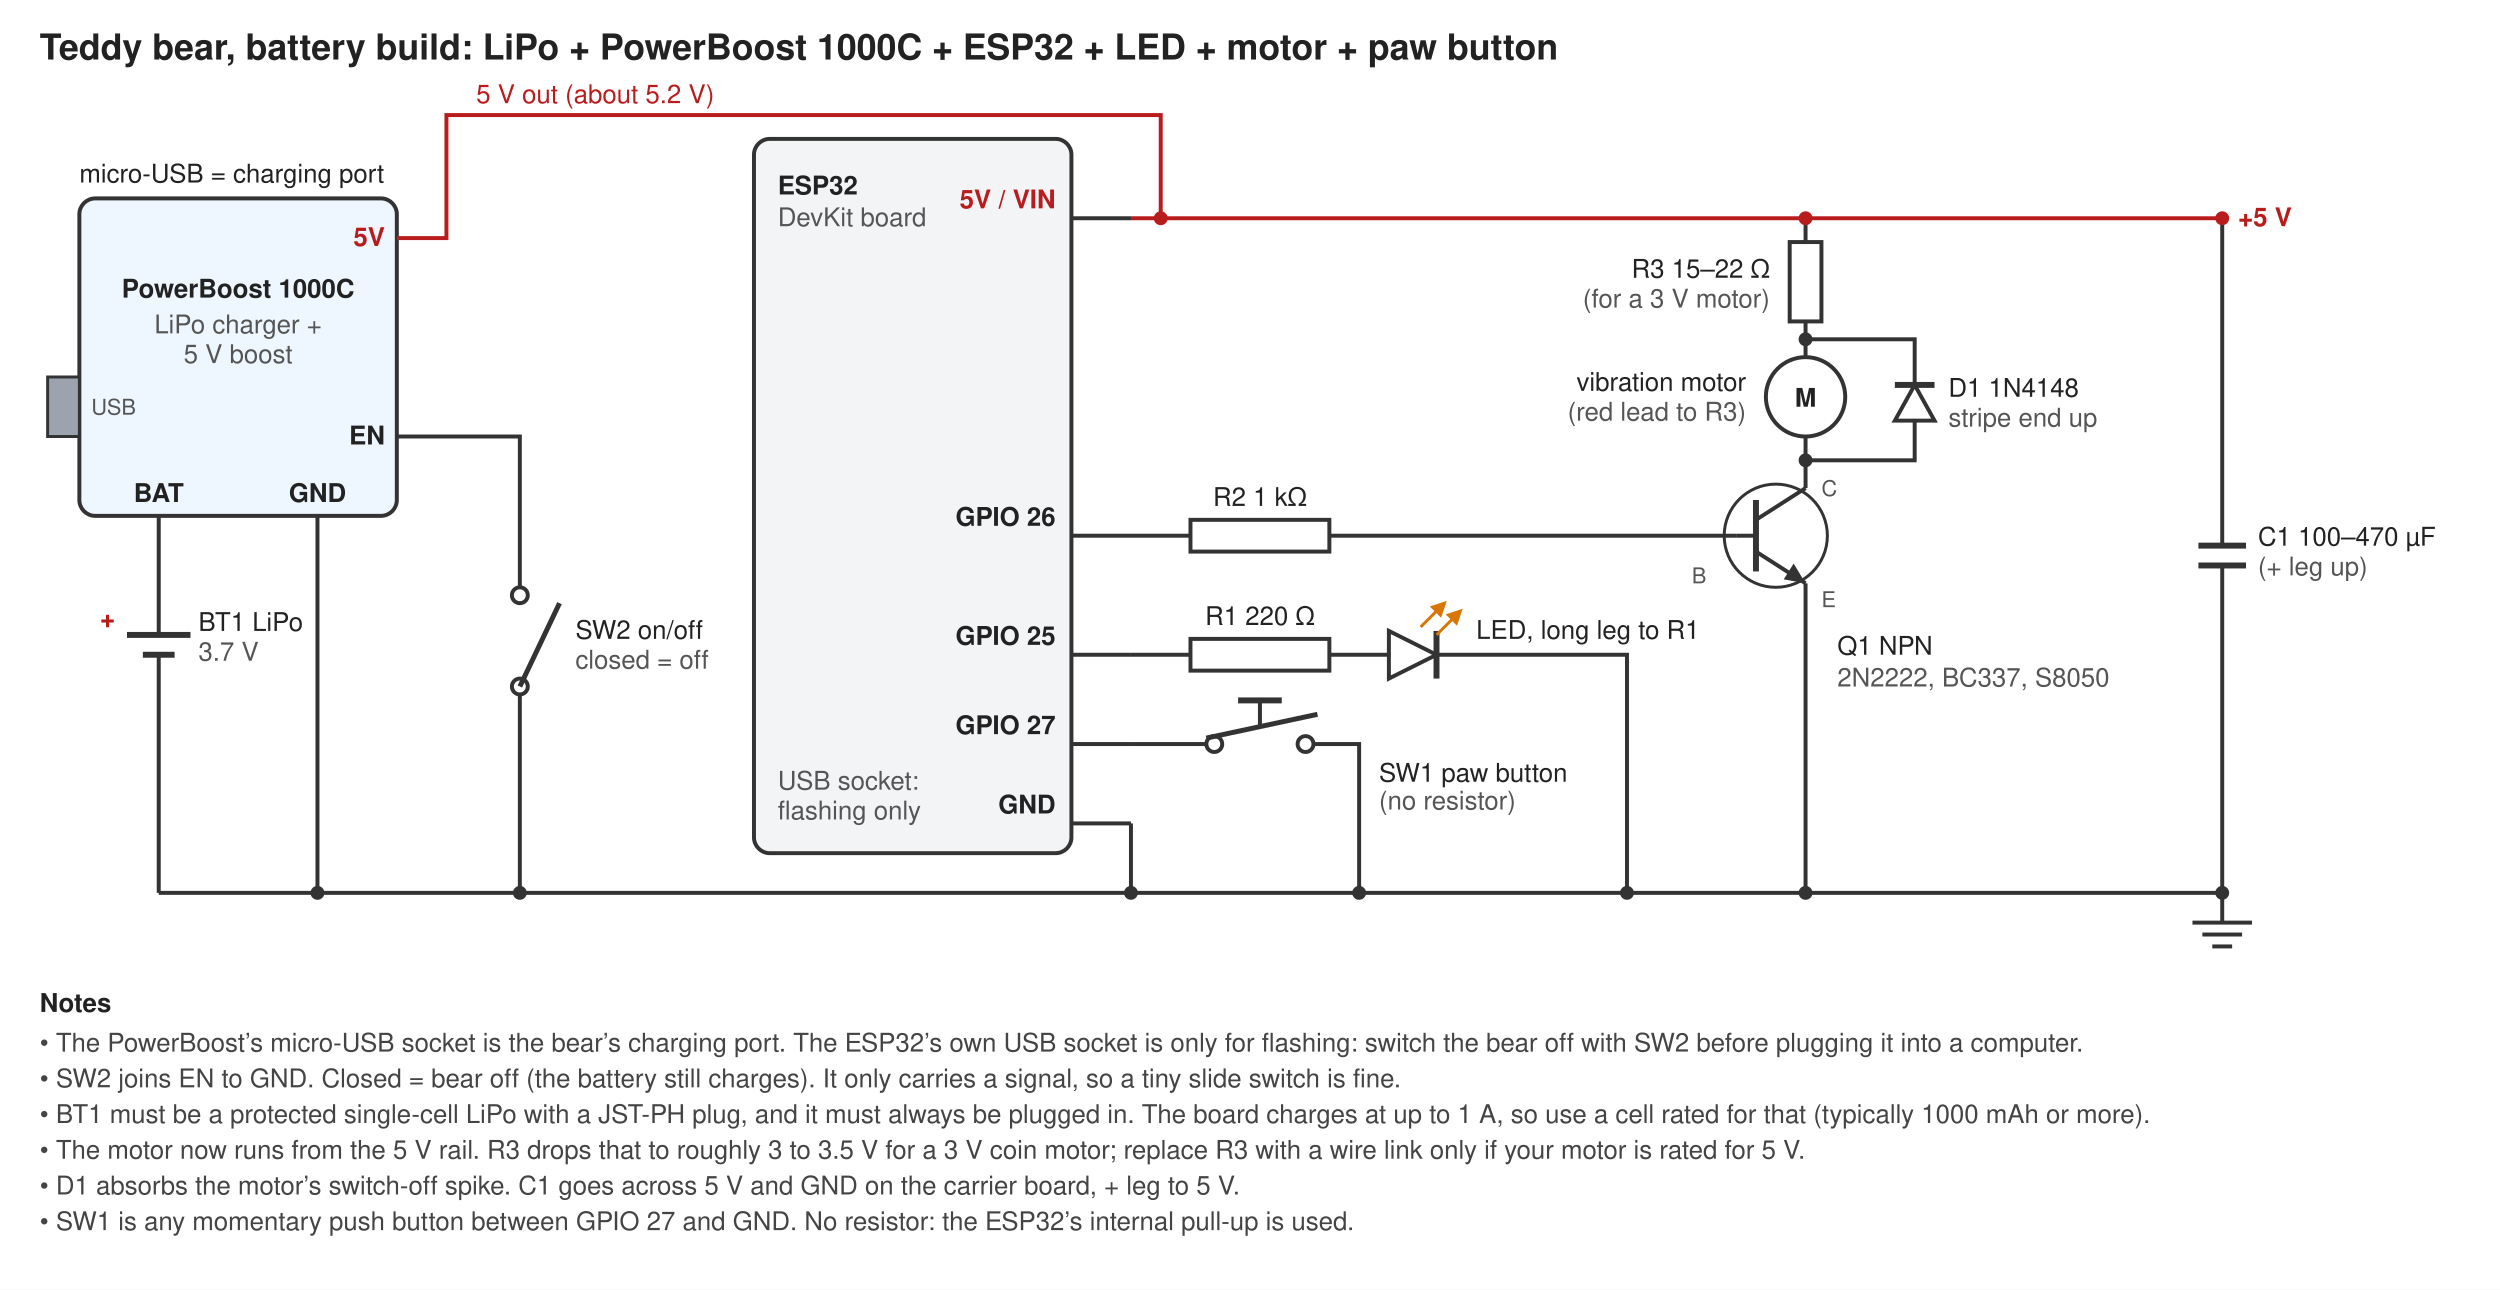
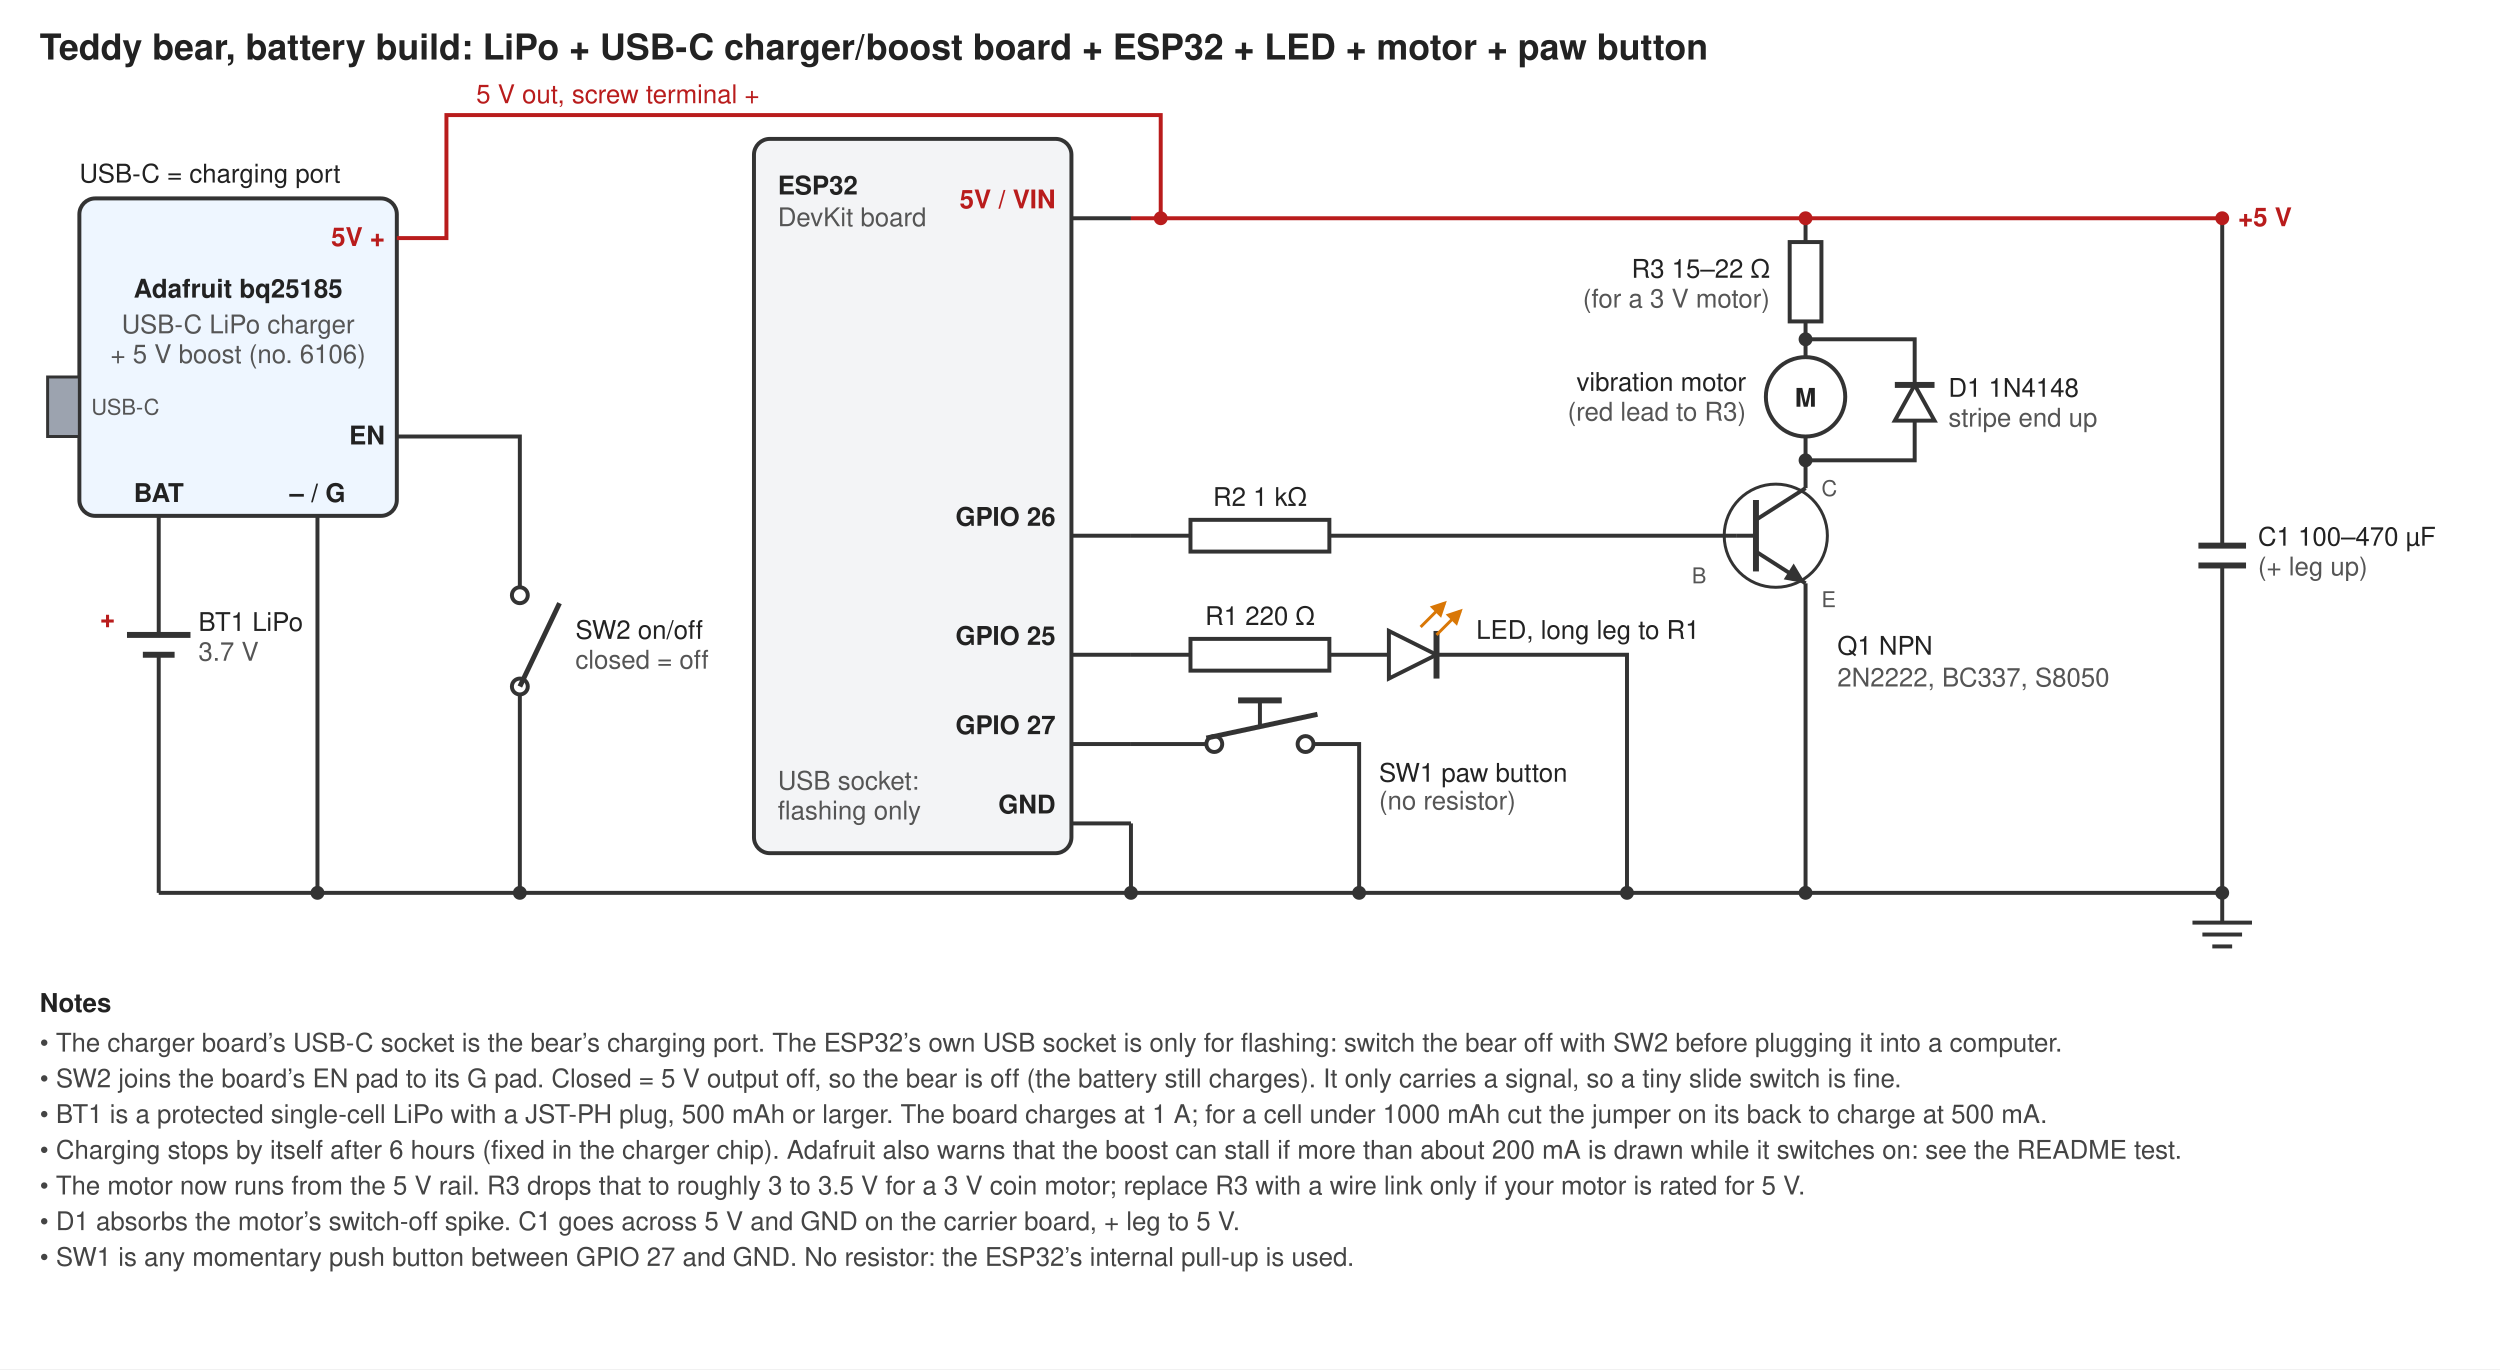
- <svg xmlns="http://www.w3.org/2000/svg" viewBox="0 0 1260 650" width="1260" height="650" font-family="Helvetica, Arial, sans-serif" font-size="13">
-   <rect width="1260" height="650" fill="#ffffff" />
-   <text x="20" y="30" text-anchor="start" fill="#222" font-weight="bold" font-size="18">Teddy bear, battery build: LiPo + PowerBoost 1000C + ESP32 + LED + motor + paw button</text>
+ <svg xmlns="http://www.w3.org/2000/svg" viewBox="0 0 1260 690" width="1260" height="690" font-family="Helvetica, Arial, sans-serif" font-size="13">
+   <rect width="1260" height="690" fill="#ffffff" />
+   <text x="20" y="30" text-anchor="start" fill="#222" font-weight="bold" font-size="18">Teddy bear, battery build: LiPo + USB-C charger/boost board + ESP32 + LED + motor + paw button</text>
  <rect x="40" y="100" width="160" height="160" rx="8" fill="#eef6ff" stroke="#333" stroke-width="2" />
-   <text x="120" y="150" text-anchor="middle" fill="#222" font-weight="bold">PowerBoost 1000C</text>
-   <text x="120" y="168" text-anchor="middle" fill="#555">LiPo charger +</text>
-   <text x="120" y="183" text-anchor="middle" fill="#555">5 V boost</text>
+   <text x="120" y="150" text-anchor="middle" fill="#222" font-weight="bold">Adafruit bq25185</text>
+   <text x="120" y="168" text-anchor="middle" fill="#555">USB-C LiPo charger</text>
+   <text x="120" y="183" text-anchor="middle" fill="#555">+ 5 V boost (no. 6106)</text>
  <rect x="24" y="190" width="16" height="30" fill="#9ca3af" stroke="#333" stroke-width="1.5" />
-   <text x="46" y="209" text-anchor="start" fill="#555" font-size="11">USB</text>
-   <text x="40" y="92" text-anchor="start" fill="#222">micro-USB = charging port</text>
-   <text x="194" y="124" text-anchor="end" fill="#b91c1c" font-weight="bold">5V</text>
+   <text x="46" y="209" text-anchor="start" fill="#555" font-size="11">USB-C</text>
+   <text x="40" y="92" text-anchor="start" fill="#222">USB-C = charging port</text>
+   <text x="194" y="124" text-anchor="end" fill="#b91c1c" font-weight="bold">5V +</text>
  <text x="194" y="224" text-anchor="end" fill="#222" font-weight="bold">EN</text>
  <text x="80" y="253" text-anchor="middle" fill="#222" font-weight="bold">BAT</text>
-   <text x="160" y="253" text-anchor="middle" fill="#222" font-weight="bold">GND</text>
+   <text x="160" y="253" text-anchor="middle" fill="#222" font-weight="bold">– / G</text>
  <polyline points="200,120 225,120 225,58 585,58 585,110" fill="none" stroke="#b91c1c" stroke-width="2" />
-   <text x="240" y="52" text-anchor="start" fill="#b91c1c">5 V out (about 5.2 V)</text>
+   <text x="240" y="52" text-anchor="start" fill="#b91c1c">5 V out, screw terminal +</text>
  <line x1="80" y1="260" x2="80" y2="320" stroke="#333" stroke-width="2" />
  <line x1="64" y1="320" x2="96" y2="320" stroke="#333" stroke-width="3" />
  <line x1="72" y1="330" x2="88" y2="330" stroke="#333" stroke-width="3" />
  <line x1="80" y1="330" x2="80" y2="450" stroke="#333" stroke-width="2" />
  <text x="58" y="316" text-anchor="end" fill="#b91c1c" font-weight="bold">+</text>
  <text x="100" y="318" text-anchor="start" fill="#222">BT1 LiPo</text>
  <text x="100" y="333" text-anchor="start" fill="#555">3.7 V</text>
  <line x1="160" y1="260" x2="160" y2="450" stroke="#333" stroke-width="2" />
  <polyline points="200,220 262,220 262,296" fill="none" stroke="#333" stroke-width="2" />
  <circle cx="262" cy="300" r="4" fill="#fff" stroke="#333" stroke-width="2" />
  <circle cx="262" cy="346" r="4" fill="#fff" stroke="#333" stroke-width="2" />
  <line x1="262" y1="346" x2="282" y2="304" stroke="#333" stroke-width="2.5" />
  <line x1="262" y1="350" x2="262" y2="450" stroke="#333" stroke-width="2" />
  <text x="290" y="322" text-anchor="start" fill="#222">SW2 on/off</text>
  <text x="290" y="337" text-anchor="start" fill="#555">closed = off</text>
  <rect x="380" y="70" width="160" height="360" rx="8" fill="#f3f4f6" stroke="#333" stroke-width="2" />
  <text x="392" y="98" text-anchor="start" fill="#222" font-weight="bold">ESP32</text>
  <text x="392" y="114" text-anchor="start" fill="#555">DevKit board</text>
  <text x="392" y="398" text-anchor="start" fill="#555">USB socket:</text>
  <text x="392" y="413" text-anchor="start" fill="#555">flashing only</text>
  <line x1="540" y1="110" x2="570" y2="110" stroke="#333" stroke-width="2" />
  <text x="532" y="105" text-anchor="end" fill="#b91c1c" font-weight="bold">5V / VIN</text>
  <line x1="540" y1="270" x2="570" y2="270" stroke="#333" stroke-width="2" />
  <text x="532" y="265" text-anchor="end" fill="#222" font-weight="bold">GPIO 26</text>
  <line x1="540" y1="330" x2="570" y2="330" stroke="#333" stroke-width="2" />
  <text x="532" y="325" text-anchor="end" fill="#222" font-weight="bold">GPIO 25</text>
  <line x1="540" y1="375" x2="570" y2="375" stroke="#333" stroke-width="2" />
  <text x="532" y="370" text-anchor="end" fill="#222" font-weight="bold">GPIO 27</text>
  <line x1="540" y1="415" x2="570" y2="415" stroke="#333" stroke-width="2" />
  <text x="532" y="410" text-anchor="end" fill="#222" font-weight="bold">GND</text>
  <line x1="570" y1="110" x2="1120" y2="110" stroke="#b91c1c" stroke-width="2" />
  <text x="1128" y="114" text-anchor="start" fill="#b91c1c" font-weight="bold">+5 V</text>
  <circle cx="585" cy="110" r="3.5" fill="#b91c1c" />
  <line x1="80" y1="450" x2="1120" y2="450" stroke="#333" stroke-width="2" />
  <line x1="1120" y1="450" x2="1120" y2="465" stroke="#333" stroke-width="2" />
  <line x1="1105" y1="465" x2="1135" y2="465" stroke="#333" stroke-width="2" />
  <line x1="1110" y1="471" x2="1130" y2="471" stroke="#333" stroke-width="2" />
  <line x1="1115" y1="477" x2="1125" y2="477" stroke="#333" stroke-width="2" />
  <polyline points="570,415 570,450" fill="none" stroke="#333" stroke-width="2" />
  <line x1="570" y1="270" x2="600" y2="270" stroke="#333" stroke-width="2" />
  <rect x="600" y="262" width="70" height="16" fill="#fff" stroke="#333" stroke-width="2" />
  <text x="635" y="255" text-anchor="middle" fill="#222">R2  1 kΩ</text>
  <line x1="670" y1="270" x2="875" y2="270" stroke="#333" stroke-width="2" />
  <line x1="910" y1="110" x2="910" y2="122" stroke="#333" stroke-width="2" />
  <circle cx="910" cy="110" r="3.5" fill="#b91c1c" />
  <rect x="902" y="122" width="16" height="40" fill="#fff" stroke="#333" stroke-width="2" />
  <line x1="910" y1="162" x2="910" y2="180" stroke="#333" stroke-width="2" />
  <circle cx="910" cy="171" r="3.5" fill="#333" />
  <text x="892" y="140" text-anchor="end" fill="#222">R3  15–22 Ω</text>
  <text x="892" y="155" text-anchor="end" fill="#555">(for a 3 V motor)</text>
  <circle cx="910" cy="200" r="20" fill="#fff" stroke="#333" stroke-width="2" />
  <text x="910" y="205" text-anchor="middle" fill="#222" font-weight="bold">M</text>
  <text x="880" y="197" text-anchor="end" fill="#222">vibration motor</text>
  <text x="880" y="212" text-anchor="end" fill="#555">(red lead to R3)</text>
  <line x1="910" y1="220" x2="910" y2="246" stroke="#333" stroke-width="2" />
  <circle cx="910" cy="232" r="3.5" fill="#333" />
  <polyline points="910,232 965,232 965,212" fill="none" stroke="#333" stroke-width="2" />
  <polygon points="955,212 975,212 965,194" fill="#fff" stroke="#333" stroke-width="2" />
  <line x1="955" y1="194" x2="975" y2="194" stroke="#333" stroke-width="3" />
  <polyline points="965,194 965,171 910,171" fill="none" stroke="#333" stroke-width="2" />
  <text x="982" y="200" text-anchor="start" fill="#222">D1  1N4148</text>
  <text x="982" y="215" text-anchor="start" fill="#555">stripe end up</text>
  <circle cx="895" cy="270" r="26" fill="none" stroke="#333" stroke-width="1.5" />
  <line x1="885" y1="252" x2="885" y2="288" stroke="#333" stroke-width="3" />
  <line x1="875" y1="270" x2="885" y2="270" stroke="#333" stroke-width="2" />
  <line x1="885" y1="262" x2="910" y2="246" stroke="#333" stroke-width="2" />
  <line x1="885" y1="278" x2="910" y2="294" stroke="#333" stroke-width="2" />
  <polygon points="910,294 899,292 904,284" fill="#333" />
  <line x1="910" y1="294" x2="910" y2="450" stroke="#333" stroke-width="2" />
  <text x="860" y="294" text-anchor="end" fill="#555" font-size="11">B</text>
  <text x="918" y="250" text-anchor="start" fill="#555" font-size="11">C</text>
  <text x="918" y="306" text-anchor="start" fill="#555" font-size="11">E</text>
  <text x="926" y="330" text-anchor="start" fill="#222">Q1  NPN</text>
  <text x="926" y="346" text-anchor="start" fill="#555">2N2222, BC337, S8050</text>
  <line x1="1120" y1="110" x2="1120" y2="275" stroke="#333" stroke-width="2" />
  <line x1="1108" y1="275" x2="1132" y2="275" stroke="#333" stroke-width="3" />
  <line x1="1108" y1="285" x2="1132" y2="285" stroke="#333" stroke-width="3" />
  <line x1="1120" y1="285" x2="1120" y2="450" stroke="#333" stroke-width="2" />
  <circle cx="1120" cy="110" r="3.5" fill="#b91c1c" />
  <text x="1138" y="275" text-anchor="start" fill="#222">C1 100–470 µF</text>
  <text x="1138" y="290" text-anchor="start" fill="#555">(+ leg up)</text>
  <line x1="570" y1="330" x2="600" y2="330" stroke="#333" stroke-width="2" />
  <rect x="600" y="322" width="70" height="16" fill="#fff" stroke="#333" stroke-width="2" />
  <text x="635" y="315" text-anchor="middle" fill="#222">R1  220 Ω</text>
  <line x1="670" y1="330" x2="700" y2="330" stroke="#333" stroke-width="2" />
  <polygon points="700,318 700,342 724,330" fill="#fff" stroke="#333" stroke-width="2" />
  <line x1="724" y1="318" x2="724" y2="342" stroke="#333" stroke-width="3" />
  <g stroke="#d97706" stroke-width="1.5">
    <line x1="716" y1="316" x2="728" y2="304" />
    <polygon points="728,304 722,306 726,310" fill="#d97706" />
    <line x1="724" y1="320" x2="736" y2="308" />
    <polygon points="736,308 730,310 734,314" fill="#d97706" />
  </g>
  <polyline points="724,330 820,330 820,450" fill="none" stroke="#333" stroke-width="2" />
  <text x="744" y="322" text-anchor="start" fill="#222">LED, long leg to R1</text>
  <line x1="570" y1="375" x2="608" y2="375" stroke="#333" stroke-width="2" />
  <circle cx="612" cy="375" r="4" fill="#fff" stroke="#333" stroke-width="2" />
  <circle cx="658" cy="375" r="4" fill="#fff" stroke="#333" stroke-width="2" />
  <line x1="608" y1="372" x2="664" y2="360" stroke="#333" stroke-width="2.5" />
  <line x1="635" y1="366" x2="635" y2="353" stroke="#333" stroke-width="2" />
  <line x1="624" y1="353" x2="646" y2="353" stroke="#333" stroke-width="3" />
  <polyline points="662,375 685,375 685,450" fill="none" stroke="#333" stroke-width="2" />
  <text x="695" y="394" text-anchor="start" fill="#222">SW1  paw button</text>
  <text x="695" y="408" text-anchor="start" fill="#555">(no resistor)</text>
  <circle cx="160" cy="450" r="3.5" fill="#333" />
  <circle cx="262" cy="450" r="3.5" fill="#333" />
  <circle cx="570" cy="450" r="3.5" fill="#333" />
  <circle cx="685" cy="450" r="3.5" fill="#333" />
  <circle cx="820" cy="450" r="3.5" fill="#333" />
  <circle cx="910" cy="450" r="3.5" fill="#333" />
  <circle cx="1120" cy="450" r="3.5" fill="#333" />
  <text x="20" y="510" text-anchor="start" fill="#222" font-weight="bold">Notes</text>
-   <text x="20" y="530" text-anchor="start" fill="#444">• The PowerBoost’s micro-USB socket is the bear’s charging port. The ESP32’s own USB socket is only for flashing: switch the bear off with SW2 before plugging it into a computer.</text>
-   <text x="20" y="548" text-anchor="start" fill="#444">• SW2 joins EN to GND. Closed = bear off (the battery still charges). It only carries a signal, so a tiny slide switch is fine.</text>
-   <text x="20" y="566" text-anchor="start" fill="#444">• BT1 must be a protected single-cell LiPo with a JST-PH plug, and it must always be plugged in. The board charges at up to 1 A, so use a cell rated for that (typically 1000 mAh or more).</text>
-   <text x="20" y="584" text-anchor="start" fill="#444">• The motor now runs from the 5 V rail. R3 drops that to roughly 3 to 3.5 V for a 3 V coin motor; replace R3 with a wire link only if your motor is rated for 5 V.</text>
-   <text x="20" y="602" text-anchor="start" fill="#444">• D1 absorbs the motor’s switch-off spike. C1 goes across 5 V and GND on the carrier board, + leg to 5 V.</text>
-   <text x="20" y="620" text-anchor="start" fill="#444">• SW1 is any momentary push button between GPIO 27 and GND. No resistor: the ESP32’s internal pull-up is used.</text>
+   <text x="20" y="530" text-anchor="start" fill="#444">• The charger board’s USB-C socket is the bear’s charging port. The ESP32’s own USB socket is only for flashing: switch the bear off with SW2 before plugging it into a computer.</text>
+   <text x="20" y="548" text-anchor="start" fill="#444">• SW2 joins the board’s EN pad to its G pad. Closed = 5 V output off, so the bear is off (the battery still charges). It only carries a signal, so a tiny slide switch is fine.</text>
+   <text x="20" y="566" text-anchor="start" fill="#444">• BT1 is a protected single-cell LiPo with a JST-PH plug, 500 mAh or larger. The board charges at 1 A; for a cell under 1000 mAh cut the jumper on its back to charge at 500 mA.</text>
+   <text x="20" y="584" text-anchor="start" fill="#444">• Charging stops by itself after 6 hours (fixed in the charger chip). Adafruit also warns that the boost can stall if more than about 200 mA is drawn while it switches on: see the README test.</text>
+   <text x="20" y="602" text-anchor="start" fill="#444">• The motor now runs from the 5 V rail. R3 drops that to roughly 3 to 3.5 V for a 3 V coin motor; replace R3 with a wire link only if your motor is rated for 5 V.</text>
+   <text x="20" y="620" text-anchor="start" fill="#444">• D1 absorbs the motor’s switch-off spike. C1 goes across 5 V and GND on the carrier board, + leg to 5 V.</text>
+   <text x="20" y="638" text-anchor="start" fill="#444">• SW1 is any momentary push button between GPIO 27 and GND. No resistor: the ESP32’s internal pull-up is used.</text>
</svg>
